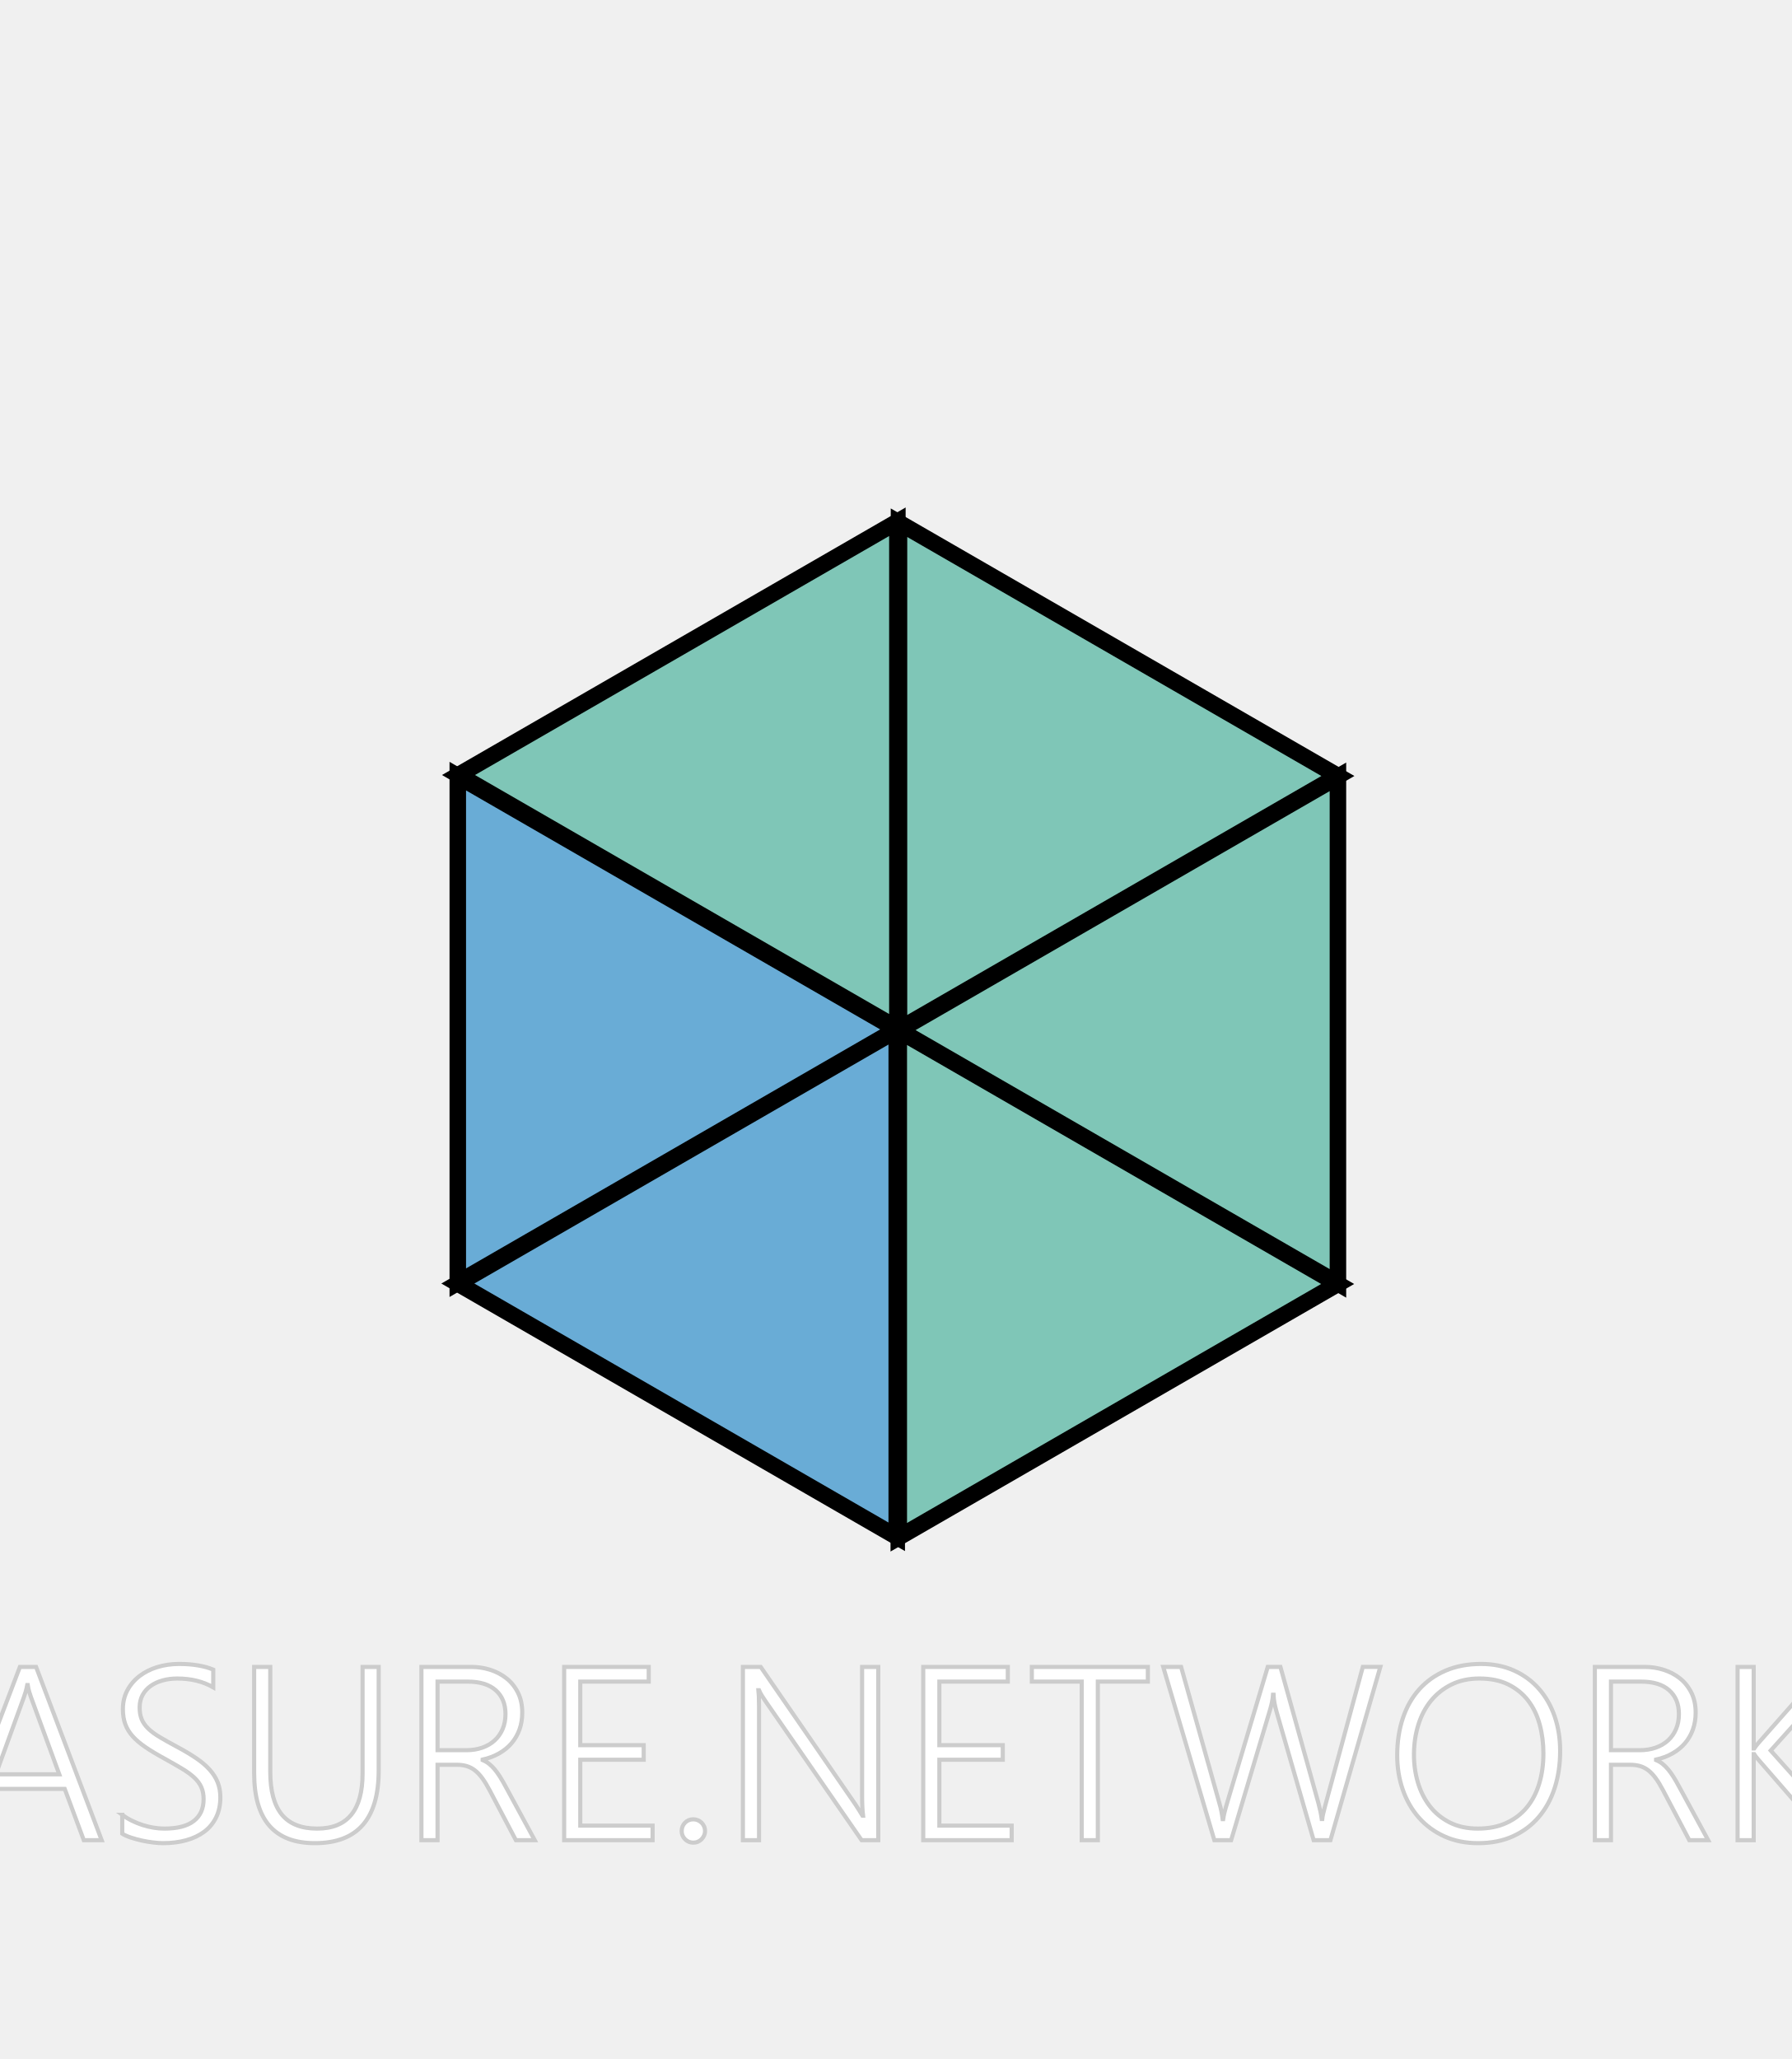
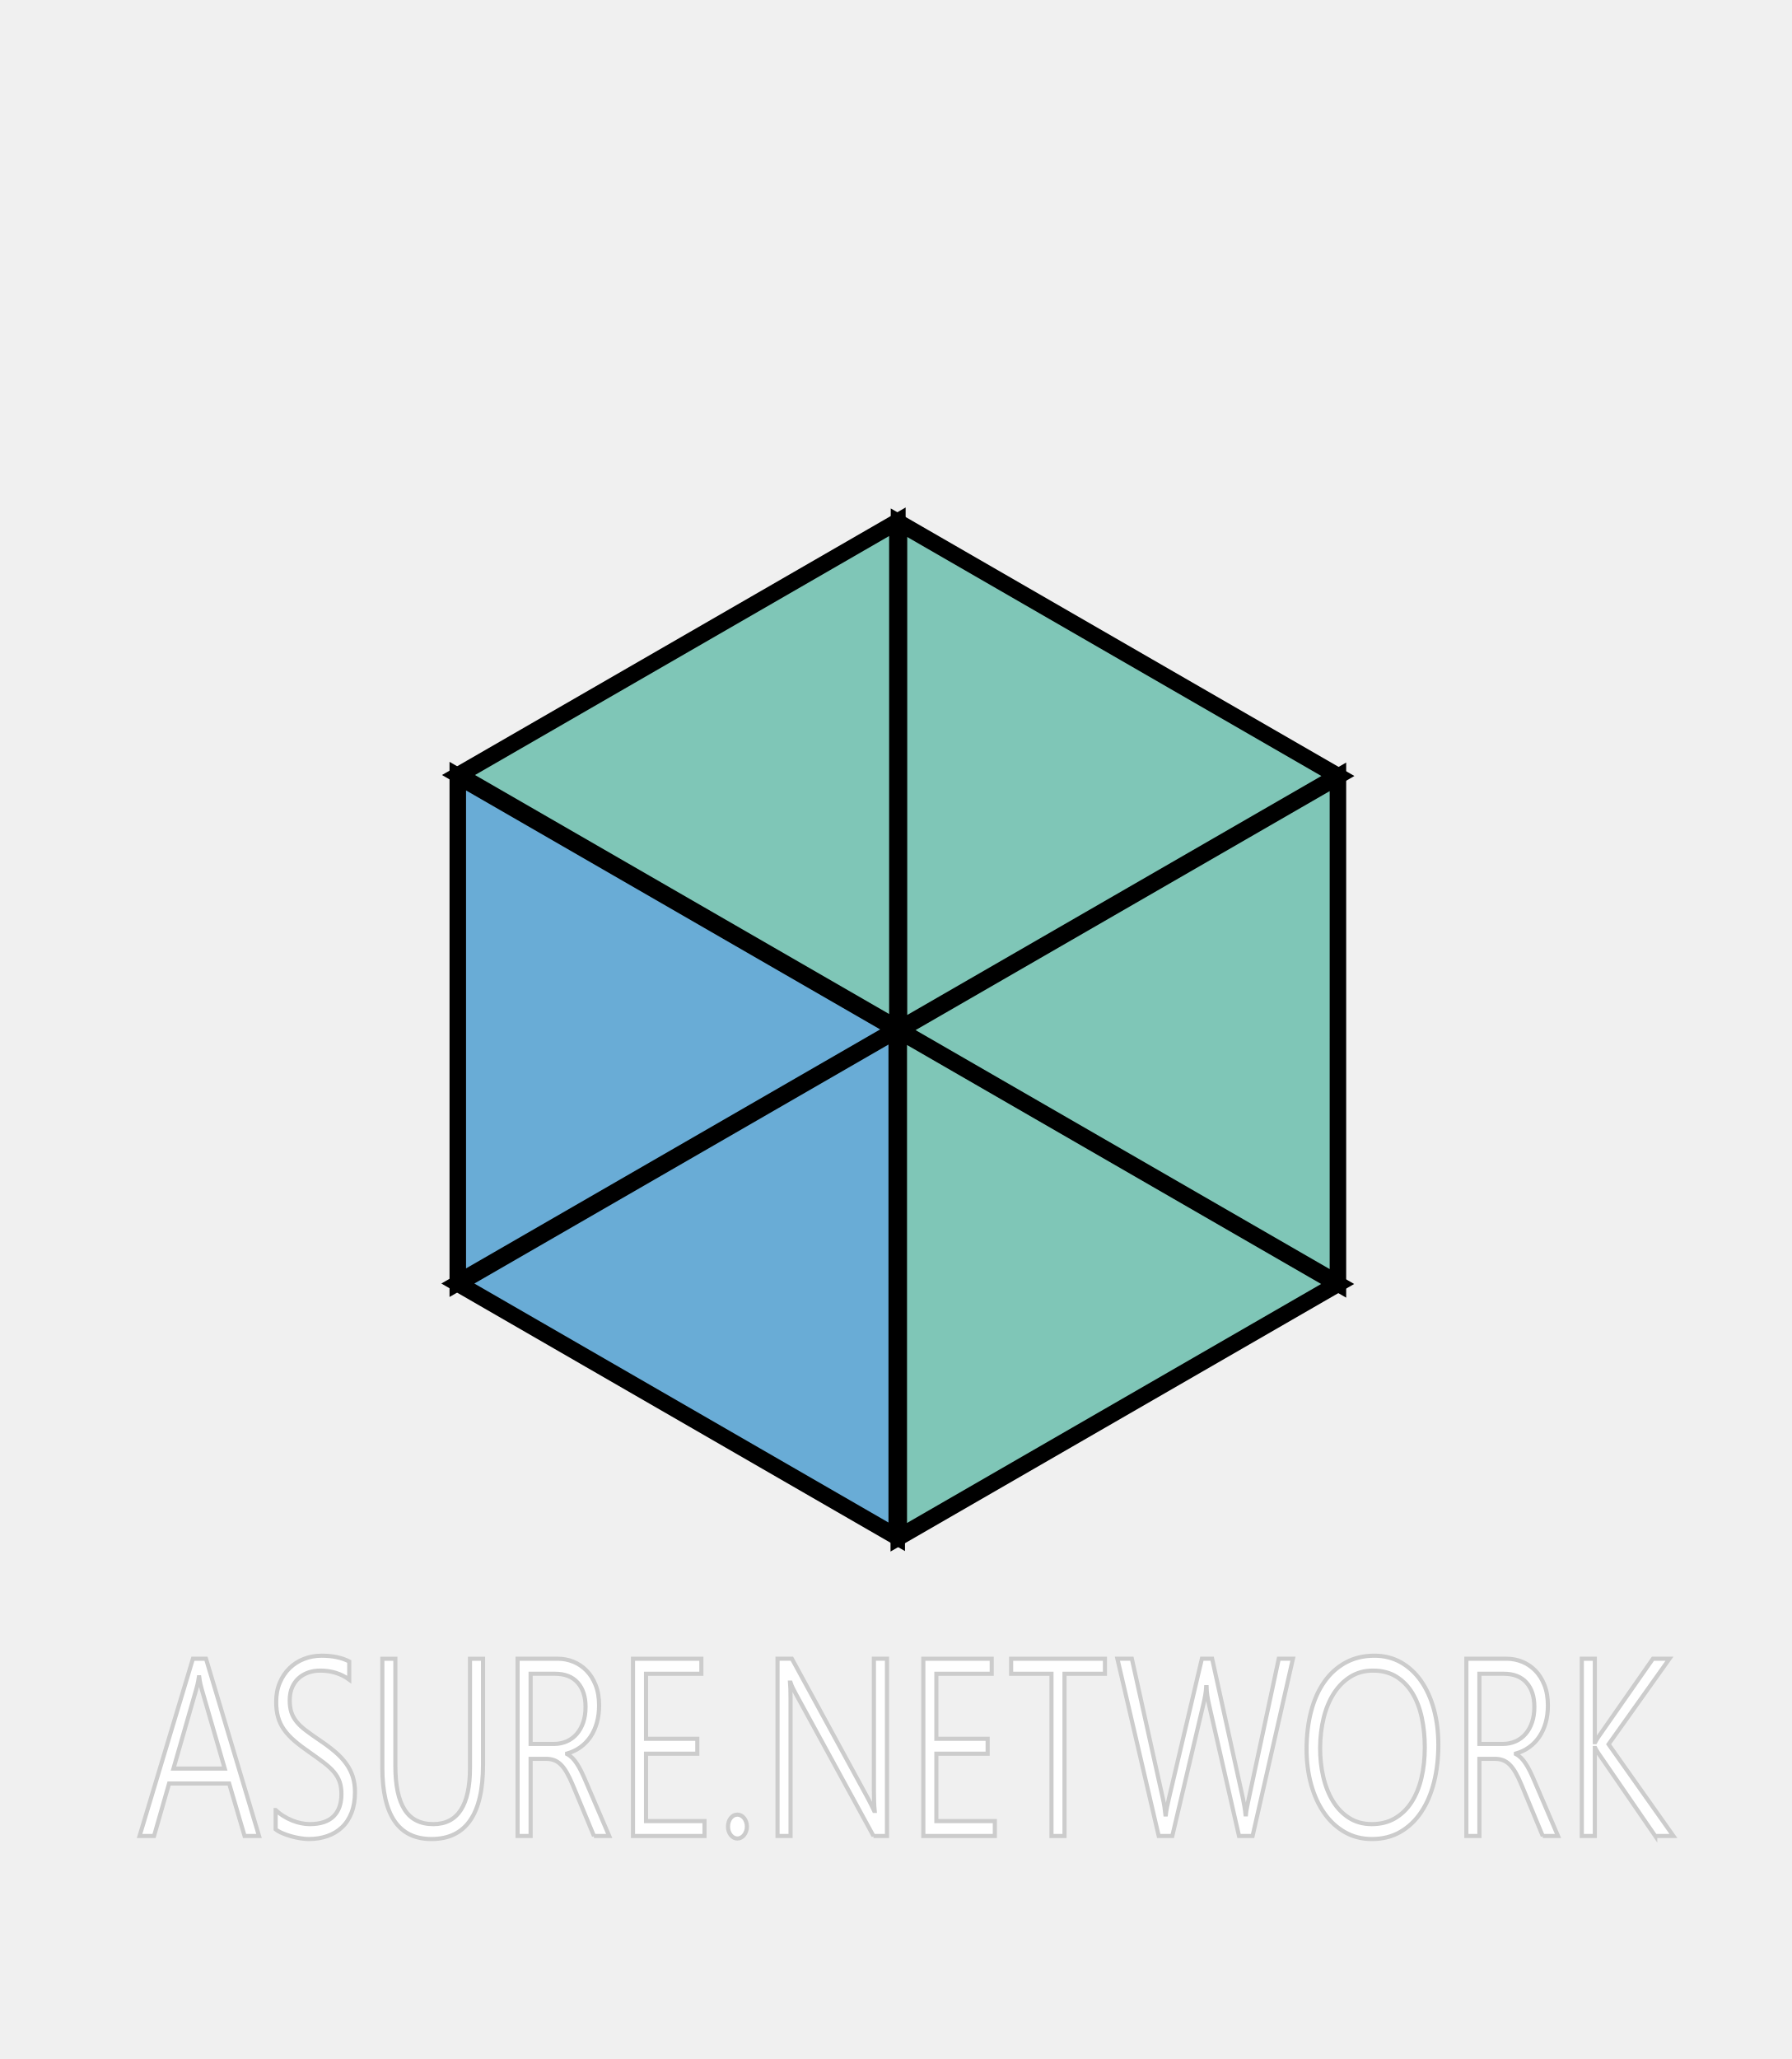
<svg xmlns="http://www.w3.org/2000/svg" version="1.1" id="Layer_1" width="434.295" height="499.072" viewBox="0 0 434.295 499.072" overflow="visible" enable-background="new 0 0 434.295 499.072" xml:space="preserve">
  <polygon fill="#7FC6B7" stroke="#000000" stroke-width="4" points="217.868,372.608 217.868,249.828 324.256,311.218 " />
  <polygon fill="#7FC6B7" stroke="#000000" stroke-width="4" points="217.531,126.464 217.531,249.244 111.142,187.854 " />
  <polygon fill="#69ACD6" stroke="#000000" stroke-width="4" points="110.985,311.109 217.374,249.719 217.373,372.5 " />
  <polygon fill="#7FC6B7" stroke="#000000" stroke-width="4" points="217.937,249.683 324.324,188.292 324.323,311.073 " />
  <polygon fill="#7FC6B7" stroke="#000000" stroke-width="4" points="324.31,188.089 217.921,249.479 217.921,126.699 " />
  <polygon fill="#69ACD6" stroke="#000000" stroke-width="4" points="217.358,249.515 110.97,310.905 110.97,188.125 " />
  <g>
-     <path fill="#FFFFFF" stroke="#CCCCCC" d="M20.314,446.036l-4.626-12.438H-2.322l-4.509,12.438h-4.334l15.988-42h3.924l15.9,42   H20.314z M7.513,411.385c-0.137-0.371-0.278-0.801-0.424-1.289c-0.146-0.487-0.269-1.043-0.366-1.668H6.606   c-0.117,0.625-0.249,1.181-0.396,1.668c-0.146,0.488-0.288,0.918-0.424,1.289l-6.794,18.682h15.375L7.513,411.385z" />
-     <path fill="#FFFFFF" stroke="#CCCCCC" d="M29.634,439.884c0.703,0.527,1.479,1.001,2.329,1.421s1.719,0.771,2.608,1.055   s1.782,0.498,2.681,0.645s1.758,0.22,2.579,0.22c3.184,0,5.567-0.614,7.149-1.843s2.374-2.993,2.374-5.295   c0-1.114-0.186-2.086-0.557-2.917c-0.371-0.83-0.947-1.606-1.728-2.33c-0.781-0.723-1.767-1.44-2.958-2.154   c-1.191-0.713-2.597-1.519-4.217-2.418c-1.796-0.977-3.334-1.899-4.613-2.77c-1.279-0.869-2.323-1.758-3.133-2.667   c-0.811-0.908-1.406-1.89-1.787-2.945s-0.571-2.257-0.571-3.605c0-1.7,0.361-3.224,1.083-4.572   c0.722-1.349,1.698-2.496,2.929-3.444c1.23-0.947,2.67-1.676,4.32-2.184c1.649-0.508,3.412-0.762,5.286-0.762   c3.299,0,6.062,0.457,8.288,1.371v4.299c-2.481-1.426-5.392-2.139-8.731-2.139c-1.25,0-2.427,0.152-3.531,0.455   c-1.104,0.305-2.071,0.75-2.901,1.337s-1.484,1.317-1.963,2.188s-0.718,1.885-0.718,3.04c0,1.095,0.161,2.038,0.483,2.829   s0.839,1.539,1.552,2.242c0.712,0.703,1.649,1.402,2.812,2.096c1.162,0.693,2.582,1.489,4.261,2.389   c1.757,0.938,3.289,1.852,4.597,2.74s2.396,1.816,3.266,2.784c0.869,0.968,1.518,1.993,1.947,3.077   c0.43,1.085,0.645,2.291,0.645,3.62c0,1.837-0.342,3.454-1.025,4.851c-0.684,1.397-1.64,2.555-2.87,3.474s-2.694,1.612-4.393,2.081   s-3.563,0.703-5.594,0.703c-0.664,0-1.455-0.055-2.372-0.162c-0.918-0.107-1.845-0.265-2.782-0.471   c-0.938-0.206-1.831-0.451-2.68-0.735s-1.538-0.593-2.064-0.927V439.884z" />
-     <path fill="#FFFFFF" stroke="#CCCCCC" d="M91.796,429.157c0,11.732-5.153,17.598-15.46,17.598c-9.818,0-14.728-5.65-14.728-16.953   v-25.766h3.906v25.422c0,4.608,0.926,8.055,2.778,10.339s4.719,3.427,8.599,3.427c7.332,0,10.998-4.451,10.998-13.355v-25.832   h3.906V429.157z" />
-     <path fill="#FFFFFF" stroke="#CCCCCC" d="M125.054,446.036l-6.33-12.041c-0.625-1.191-1.231-2.188-1.817-2.988   s-1.192-1.44-1.817-1.919c-0.625-0.479-1.295-0.82-2.008-1.025s-1.509-0.308-2.388-0.308h-4.63v18.281h-3.906v-42h12.102   c1.582,0,3.111,0.234,4.585,0.703s2.789,1.162,3.941,2.079c1.152,0.918,2.076,2.069,2.769,3.456s1.041,2.998,1.041,4.832   c0,1.484-0.225,2.852-0.673,4.102c-0.449,1.249-1.087,2.357-1.916,3.324s-1.833,1.786-3.012,2.459   c-1.18,0.674-2.511,1.177-3.993,1.509v0.117c0.566,0.234,1.083,0.537,1.552,0.908s0.923,0.819,1.362,1.347s0.874,1.133,1.303,1.816   s0.879,1.465,1.348,2.344l7.06,13.004H125.054z M106.064,407.598v16.625h6.974c1.406,0,2.696-0.205,3.868-0.615   c1.172-0.41,2.173-0.997,3.003-1.76c0.83-0.762,1.475-1.681,1.934-2.756s0.689-2.287,0.689-3.637c0-2.443-0.787-4.363-2.359-5.761   c-1.573-1.397-3.844-2.097-6.813-2.097H106.064z" />
-     <path fill="#FFFFFF" stroke="#CCCCCC" d="M136.757,446.036v-42h20.5v3.563h-16.594v15.406h15.375v3.531h-15.375v15.969h17.531   v3.531H136.757z" />
-     <path fill="#FFFFFF" stroke="#CCCCCC" d="M168.059,446.63c-0.782,0-1.446-0.273-1.993-0.82s-0.82-1.211-0.82-1.993   c0-0.801,0.269-1.476,0.806-2.022s1.207-0.82,2.008-0.82c0.391,0,0.757,0.073,1.099,0.22s0.64,0.343,0.894,0.587   s0.459,0.542,0.616,0.894s0.234,0.732,0.234,1.143c0,0.391-0.078,0.757-0.234,1.099s-0.362,0.641-0.616,0.895   s-0.552,0.454-0.894,0.601S168.449,446.63,168.059,446.63z" />
-     <path fill="#FFFFFF" stroke="#CCCCCC" d="M208.859,446.036l-23.313-33.711c-0.293-0.43-0.582-0.869-0.865-1.318   s-0.512-0.889-0.688-1.318h-0.146c0.039,0.352,0.073,0.84,0.103,1.465s0.044,1.406,0.044,2.344v32.539h-3.906v-42h4.307   l22.943,33.301c0.352,0.527,0.669,1.021,0.952,1.479s0.542,0.884,0.776,1.274h0.146c-0.078-0.645-0.137-1.367-0.176-2.168   s-0.059-1.688-0.059-2.665v-31.222h3.922v42H208.859z" />
-     <path fill="#FFFFFF" stroke="#CCCCCC" d="M223.798,446.036v-42h20.5v3.563h-16.594v15.406h15.375v3.531h-15.375v15.969h17.531   v3.531H223.798z" />
-     <path fill="#FFFFFF" stroke="#CCCCCC" d="M266.122,407.598v38.438h-3.906v-38.438h-12.094v-3.563h28.125v3.563H266.122z" />
-     <path fill="#FFFFFF" stroke="#CCCCCC" d="M322.506,446.036h-4.07l-8.991-31.134c-0.215-0.742-0.385-1.454-0.512-2.138   s-0.2-1.348-0.22-1.992h-0.117c-0.078,1.133-0.361,2.49-0.85,4.071l-9.313,31.192h-4.07l-12.388-42h4.334l9.254,32.949   c0.215,0.723,0.386,1.412,0.513,2.066s0.229,1.283,0.308,1.889h0.117c0.117-0.879,0.439-2.197,0.967-3.955l9.84-32.949h3.074   l9.225,33.066c0.176,0.664,0.332,1.314,0.469,1.949s0.244,1.254,0.322,1.859h0.117c0.039-0.391,0.117-0.83,0.234-1.318   s0.254-1.035,0.41-1.641l9.195-33.916h4.246L322.506,446.036z" />
-     <path fill="#FFFFFF" stroke="#CCCCCC" d="M358.281,446.755c-3.026,0-5.749-0.552-8.169-1.654c-2.422-1.104-4.476-2.611-6.164-4.525   s-2.986-4.164-3.895-6.752c-0.908-2.587-1.361-5.365-1.361-8.333c0-3.28,0.453-6.282,1.361-9.007c0.908-2.724,2.23-5.057,3.968-7   s3.864-3.456,6.384-4.54c2.518-1.084,5.387-1.626,8.607-1.626c2.967,0,5.632,0.532,7.994,1.597s4.373,2.538,6.032,4.423   s2.933,4.115,3.821,6.692c0.888,2.577,1.332,5.38,1.332,8.406c0,3.183-0.435,6.137-1.303,8.86   c-0.869,2.725-2.147,5.082-3.836,7.074s-3.768,3.554-6.236,4.686C364.347,446.188,361.502,446.755,358.281,446.755z    M358.604,406.848c-2.539,0-4.79,0.484-6.753,1.451s-3.617,2.276-4.965,3.928s-2.368,3.586-3.062,5.803   c-0.693,2.219-1.05,4.578-1.069,7.079c-0.02,2.384,0.288,4.665,0.923,6.845c0.635,2.178,1.591,4.104,2.87,5.773   c1.279,1.672,2.896,3.005,4.85,4.002c1.953,0.996,4.237,1.494,6.854,1.494s4.917-0.454,6.899-1.363   c1.982-0.908,3.637-2.168,4.965-3.781c1.328-1.611,2.329-3.531,3.003-5.759s1.011-4.661,1.011-7.299   c0-2.462-0.298-4.798-0.894-7.005c-0.596-2.209-1.523-4.138-2.783-5.789s-2.866-2.961-4.819-3.928S361.337,406.848,358.604,406.848   z" />
-     <path fill="#FFFFFF" stroke="#CCCCCC" d="M409.497,446.036l-6.33-12.041c-0.625-1.191-1.23-2.188-1.816-2.988   s-1.192-1.44-1.817-1.919c-0.626-0.479-1.295-0.82-2.008-1.025s-1.509-0.308-2.388-0.308h-4.631v18.281h-3.906v-42h12.102   c1.582,0,3.111,0.234,4.586,0.703s2.788,1.162,3.94,2.079c1.152,0.918,2.075,2.069,2.769,3.456s1.041,2.998,1.041,4.832   c0,1.484-0.225,2.852-0.673,4.102c-0.448,1.249-1.087,2.357-1.916,3.324s-1.833,1.786-3.013,2.459   c-1.18,0.674-2.51,1.177-3.992,1.509v0.117c0.566,0.234,1.084,0.537,1.553,0.908s0.922,0.819,1.361,1.347s0.874,1.133,1.304,1.816   s0.879,1.465,1.348,2.344l7.06,13.004H409.497z M390.507,407.598v16.625h6.975c1.406,0,2.695-0.205,3.867-0.615   s2.174-0.997,3.004-1.76c0.83-0.762,1.475-1.681,1.934-2.756s0.689-2.287,0.689-3.637c0-2.443-0.787-4.363-2.359-5.761   s-3.844-2.097-6.813-2.097H390.507z" />
-     <path fill="#FFFFFF" stroke="#CCCCCC" d="M443.218,446.036l-17.086-19.652c-0.469-0.566-0.771-0.967-0.908-1.201h-0.117v20.854   H421.2v-42h3.906v19.77h0.117c0.137-0.215,0.283-0.42,0.439-0.615s0.323-0.4,0.499-0.615l16.363-18.539h4.956l-18.25,20.268   l19.438,21.732H443.218z" />
+     <path fill="#FFFFFF" stroke="#CCCCCC" d="M59.288,445.019l-3.741-12.724H40.986l-3.646,12.724h-3.504l12.928-42.967h3.173   l12.856,42.967H59.288z M48.938,409.571c-0.111-0.379-0.225-0.818-0.343-1.318c-0.119-0.498-0.217-1.067-0.296-1.706h-0.095   c-0.095,0.639-0.201,1.208-0.319,1.706c-0.119,0.5-0.233,0.939-0.343,1.318l-5.494,19.111h12.432L48.938,409.571z" />
+     <path fill="#FFFFFF" stroke="#CCCCCC" d="M66.824,438.725c0.568,0.54,1.196,1.023,1.883,1.453c0.688,0.431,1.391,0.789,2.109,1.08   c0.718,0.289,1.44,0.509,2.167,0.658c0.727,0.15,1.422,0.225,2.085,0.225c2.574,0,4.501-0.627,5.78-1.884s1.919-3.063,1.919-5.418   c0-1.14-0.15-2.133-0.45-2.984c-0.3-0.849-0.766-1.643-1.397-2.383c-0.632-0.739-1.429-1.474-2.392-2.204   c-0.963-0.729-2.1-1.554-3.41-2.474c-1.453-0.999-2.696-1.943-3.73-2.834c-1.034-0.889-1.878-1.797-2.534-2.728   c-0.655-0.929-1.137-1.933-1.445-3.013c-0.308-1.081-0.461-2.31-0.461-3.688c0-1.739,0.292-3.298,0.876-4.679   c0.584-1.379,1.373-2.553,2.368-3.522c0.994-0.97,2.159-1.715,3.493-2.234c1.333-0.52,2.759-0.779,4.274-0.779   c2.668,0,4.902,0.468,6.702,1.403v4.396c-2.005-1.458-4.359-2.187-7.06-2.187c-1.01,0-1.962,0.155-2.854,0.465   c-0.893,0.312-1.674,0.767-2.346,1.368c-0.671,0.601-1.2,1.347-1.587,2.238c-0.387,0.891-0.581,1.928-0.581,3.11   c0,1.119,0.13,2.085,0.391,2.895c0.26,0.809,0.679,1.573,1.255,2.294c0.576,0.719,1.333,1.435,2.273,2.143   c0.939,0.71,2.088,1.524,3.445,2.444c1.42,0.959,2.66,1.894,3.717,2.803c1.058,0.909,1.938,1.859,2.641,2.85   c0.702,0.989,1.227,2.038,1.574,3.147c0.348,1.11,0.521,2.344,0.521,3.703c0,1.88-0.277,3.533-0.83,4.963s-1.326,2.612-2.32,3.554   c-0.995,0.939-2.178,1.649-3.552,2.129c-1.374,0.479-2.881,0.719-4.523,0.719c-0.537,0-1.176-0.057-1.918-0.166   c-0.742-0.11-1.492-0.271-2.25-0.481s-1.48-0.461-2.167-0.753c-0.687-0.29-1.243-0.605-1.669-0.947V438.725z" />
+     <path fill="#FFFFFF" stroke="#CCCCCC" d="M117.088,427.752c0,12.002-4.167,18.003-12.501,18.003   c-7.939,0-11.908-5.78-11.908-17.343v-26.359h3.159v26.007c0,4.715,0.748,8.24,2.246,10.577s3.815,3.505,6.953,3.505   c5.928,0,8.892-4.553,8.892-13.662v-26.427h3.159V427.752z" />
+     <path fill="#FFFFFF" stroke="#CCCCCC" d="M143.979,445.019l-5.118-12.318c-0.506-1.219-0.996-2.238-1.47-3.058   c-0.474-0.818-0.963-1.473-1.469-1.963c-0.506-0.489-1.046-0.839-1.624-1.048c-0.576-0.211-1.22-0.315-1.931-0.315h-3.744v18.702   h-3.159v-42.967h9.786c1.279,0,2.515,0.24,3.708,0.719c1.192,0.479,2.255,1.189,3.187,2.127c0.932,0.939,1.678,2.118,2.239,3.536   c0.561,1.418,0.841,3.066,0.841,4.943c0,1.519-0.182,2.917-0.544,4.195c-0.363,1.278-0.879,2.412-1.549,3.401   s-1.482,1.827-2.436,2.516c-0.954,0.689-2.03,1.203-3.229,1.543v0.121c0.458,0.239,0.876,0.549,1.255,0.928   c0.379,0.381,0.746,0.839,1.102,1.379c0.355,0.539,0.706,1.158,1.054,1.858c0.348,0.699,0.71,1.498,1.09,2.396l5.708,13.304   H143.979z M128.624,405.697v17.008h5.639c1.137,0,2.18-0.21,3.128-0.629c0.947-0.421,1.757-1.021,2.428-1.801   c0.671-0.779,1.193-1.72,1.564-2.819c0.371-1.101,0.557-2.34,0.557-3.721c0-2.5-0.636-4.463-1.908-5.893s-3.108-2.146-5.508-2.146   H128.624z" />
+     <path fill="#FFFFFF" stroke="#CCCCCC" d="M153.442,445.019v-42.967h16.576v3.645H156.6v15.761h12.432v3.613H156.6v16.336h14.175   v3.612H153.442z" />
+     <path fill="#FFFFFF" stroke="#CCCCCC" d="M178.752,445.627c-0.632,0-1.169-0.28-1.612-0.84c-0.442-0.559-0.663-1.238-0.663-2.039   c0-0.818,0.217-1.509,0.651-2.068c0.435-0.56,0.976-0.84,1.624-0.84c0.316,0,0.612,0.076,0.889,0.226   c0.276,0.15,0.517,0.351,0.723,0.6c0.206,0.251,0.371,0.555,0.498,0.915c0.127,0.359,0.19,0.749,0.19,1.168   c0,0.4-0.063,0.774-0.19,1.124c-0.126,0.35-0.292,0.655-0.498,0.915s-0.447,0.466-0.723,0.615   C179.364,445.552,179.068,445.627,178.752,445.627z" />
+     <path fill="#FFFFFF" stroke="#CCCCCC" d="M211.741,445.019l-18.85-34.486c-0.237-0.44-0.471-0.89-0.7-1.349   c-0.229-0.461-0.414-0.909-0.556-1.35h-0.118c0.032,0.36,0.059,0.859,0.083,1.498c0.023,0.641,0.035,1.439,0.035,2.398v33.288   h-3.158v-42.967h3.482l18.552,34.067c0.285,0.54,0.541,1.044,0.771,1.514c0.228,0.469,0.438,0.903,0.627,1.304h0.118   c-0.063-0.66-0.11-1.399-0.142-2.218c-0.032-0.819-0.047-1.728-0.047-2.727v-31.94h3.17v42.967H211.741z" />
+     <path fill="#FFFFFF" stroke="#CCCCCC" d="M223.822,445.019v-42.967h16.576v3.645H226.98v15.761h12.432v3.613H226.98v16.336h14.176   v3.612H223.822z" />
+     <path fill="#FFFFFF" stroke="#CCCCCC" d="M258.044,405.697v39.322h-3.159v-39.322h-9.778v-3.645h22.741v3.645H258.044z" />
+     <path fill="#FFFFFF" stroke="#CCCCCC" d="M303.635,445.019h-3.291l-7.271-31.851c-0.174-0.76-0.312-1.487-0.414-2.188   c-0.103-0.699-0.162-1.378-0.178-2.038h-0.094c-0.063,1.16-0.293,2.549-0.688,4.165l-7.53,31.911h-3.291l-10.017-42.967h3.505   l7.482,33.707c0.174,0.739,0.312,1.445,0.414,2.115c0.104,0.669,0.186,1.312,0.249,1.932h0.095   c0.095-0.899,0.355-2.248,0.782-4.047l7.956-33.707h2.485l7.459,33.828c0.143,0.679,0.269,1.345,0.379,1.994   c0.111,0.649,0.197,1.282,0.261,1.901h0.095c0.031-0.399,0.095-0.85,0.189-1.349c0.095-0.5,0.205-1.06,0.332-1.678l7.435-34.697   h3.434L303.635,445.019z" />
+     <path fill="#FFFFFF" stroke="#CCCCCC" d="M332.562,445.755c-2.447,0-4.648-0.564-6.605-1.692c-1.958-1.129-3.618-2.671-4.983-4.629   c-1.366-1.959-2.415-4.261-3.149-6.908c-0.734-2.646-1.101-5.489-1.101-8.525c0-3.354,0.366-6.427,1.101-9.213   c0.734-2.787,1.804-5.174,3.209-7.161c1.404-1.989,3.124-3.536,5.161-4.645c2.036-1.109,4.355-1.664,6.959-1.664   c2.399,0,4.555,0.544,6.465,1.633s3.536,2.598,4.878,4.525c1.342,1.929,2.371,4.21,3.09,6.846c0.717,2.638,1.076,5.504,1.076,8.601   c0,3.256-0.351,6.277-1.053,9.063c-0.703,2.788-1.736,5.199-3.103,7.237c-1.364,2.039-3.046,3.637-5.042,4.794   C337.466,445.175,335.166,445.755,332.562,445.755z M332.823,404.93c-2.053,0-3.873,0.494-5.46,1.484   c-1.587,0.988-2.925,2.328-4.015,4.018s-1.915,3.668-2.476,5.937c-0.561,2.27-0.849,4.684-0.864,7.241   c-0.016,2.439,0.232,4.772,0.746,7.003c0.514,2.229,1.286,4.198,2.321,5.906c1.033,1.71,2.341,3.074,3.921,4.094   c1.579,1.02,3.426,1.528,5.542,1.528s3.976-0.464,5.578-1.395c1.604-0.929,2.941-2.218,4.016-3.867   c1.073-1.649,1.883-3.613,2.428-5.893c0.544-2.278,0.817-4.768,0.817-7.467c0-2.519-0.241-4.908-0.723-7.166   c-0.481-2.259-1.231-4.232-2.251-5.922c-1.019-1.689-2.317-3.029-3.896-4.018C336.928,405.425,335.033,404.93,332.823,404.93z" />
+     <path fill="#FFFFFF" stroke="#CCCCCC" d="M373.974,445.019l-5.118-12.318c-0.506-1.219-0.995-2.238-1.469-3.058   c-0.475-0.818-0.964-1.473-1.47-1.963c-0.506-0.489-1.047-0.839-1.623-1.048c-0.576-0.211-1.221-0.315-1.931-0.315h-3.745v18.702   h-3.158v-42.967h9.785c1.279,0,2.516,0.24,3.709,0.719c1.191,0.479,2.254,1.189,3.186,2.127c0.932,0.939,1.678,2.118,2.238,3.536   s0.842,3.066,0.842,4.943c0,1.519-0.181,2.917-0.544,4.195c-0.362,1.278-0.879,2.412-1.55,3.401   c-0.669,0.989-1.481,1.827-2.436,2.516c-0.953,0.689-2.029,1.203-3.229,1.543v0.121c0.459,0.239,0.877,0.549,1.257,0.928   c0.379,0.381,0.744,0.839,1.1,1.379c0.355,0.539,0.707,1.158,1.055,1.858c0.348,0.699,0.711,1.498,1.09,2.396l5.708,13.304H373.974   z M358.618,405.697v17.008h5.641c1.137,0,2.179-0.21,3.126-0.629c0.948-0.421,1.758-1.021,2.43-1.801   c0.671-0.779,1.191-1.72,1.563-2.819c0.372-1.101,0.558-2.34,0.558-3.721c0-2.5-0.636-4.463-1.907-5.893s-3.107-2.146-5.509-2.146   H358.618z" />
+     <path fill="#FFFFFF" stroke="#CCCCCC" d="M401.24,445.019l-13.815-20.104c-0.379-0.579-0.623-0.989-0.734-1.229h-0.095v21.333   h-3.157v-42.967h3.157v20.225h0.095c0.111-0.22,0.229-0.43,0.355-0.629c0.127-0.2,0.262-0.41,0.403-0.63l13.232-18.966h4.007   l-14.757,20.733l15.717,22.233H401.24z" />
  </g>
</svg>
